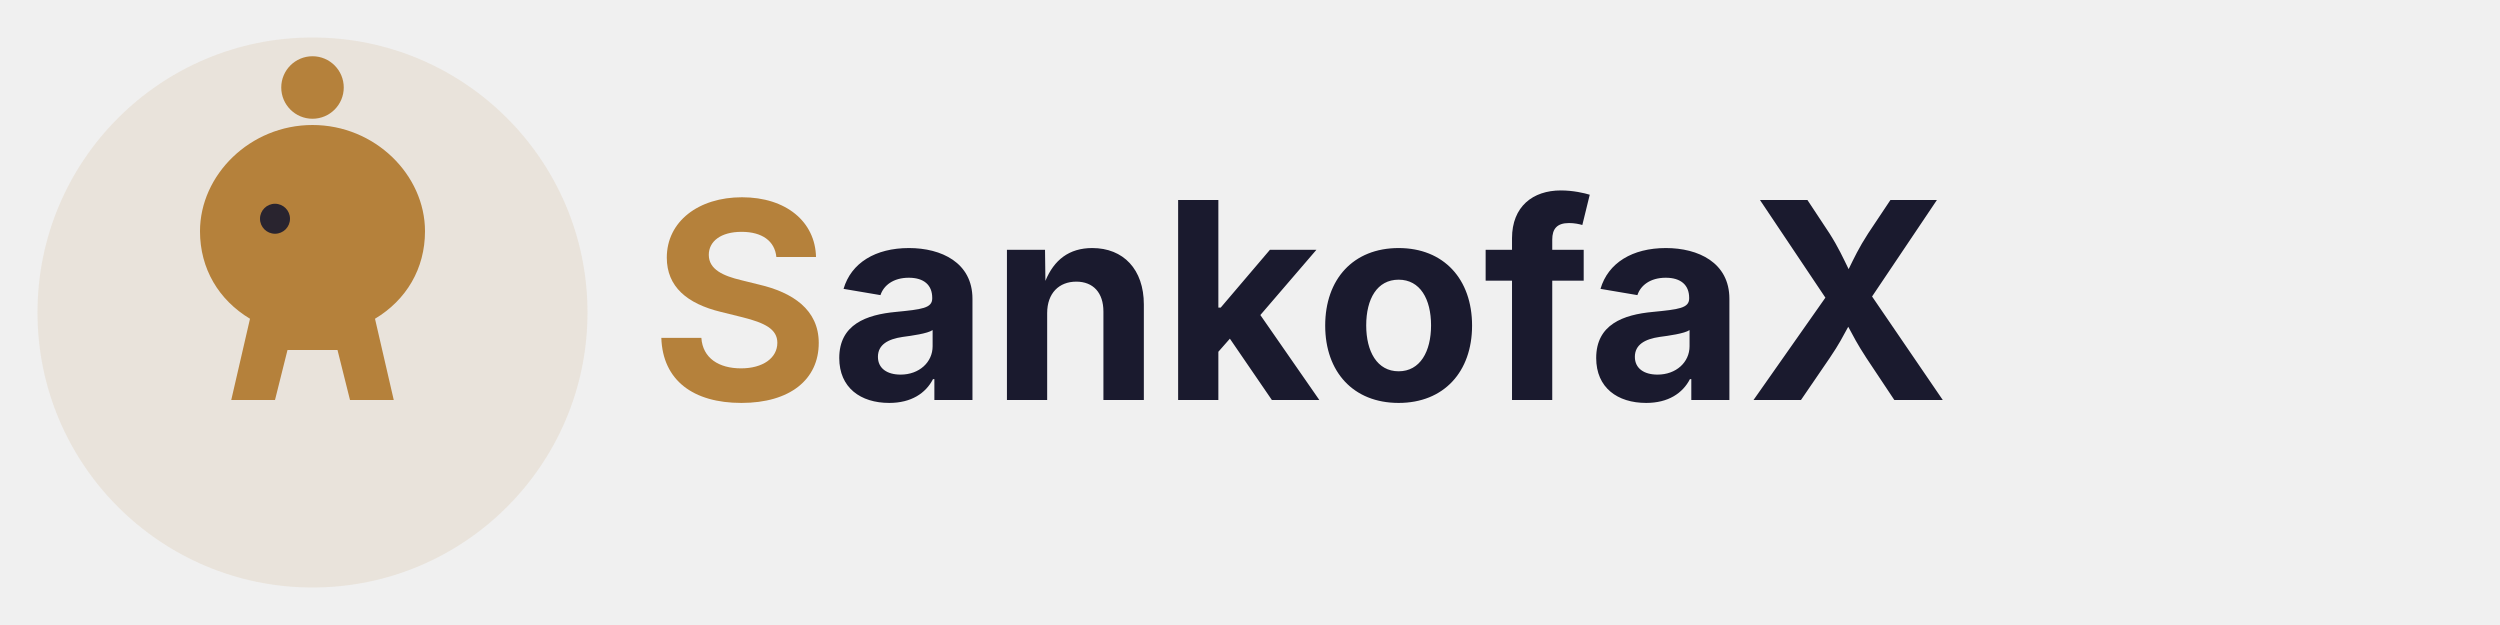
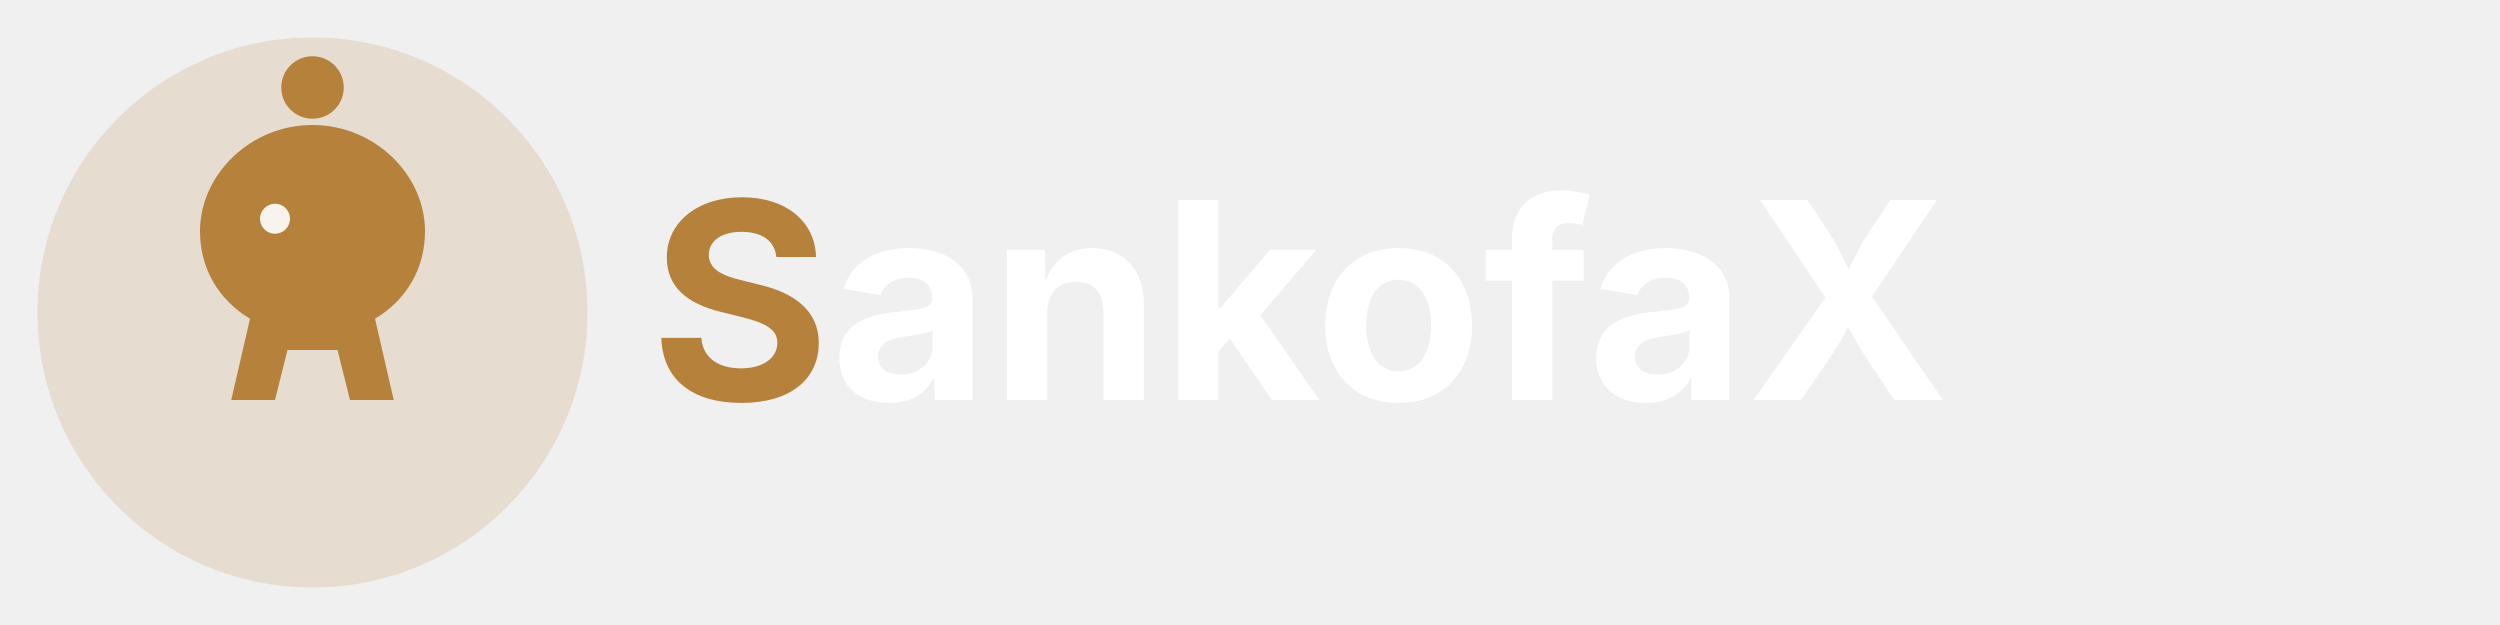
<svg xmlns="http://www.w3.org/2000/svg" viewBox="0 0 200 50">
-   <circle cx="25" cy="25" r="22" fill="#b5813b" opacity="0.12" />
+   <circle cx="25" cy="25" r="22" fill="#b5813b" opacity="0.18" />
  <circle cx="25" cy="7" r="2.5" fill="#b5813b" />
  <path d="M25 10C20 10 16 14 16 18.5C16 21.5 17.5 24 20 25.5L18.5 32H22L23 28H27L28 32H31.5L30 25.5C32.5 24 34 21.5 34 18.5C34 14 30 10 25 10Z" fill="#b5813b" />
-   <circle cx="22" cy="17.5" r="1.2" fill="#1a1a2e" opacity="0.9" />
-   <text x="52" y="32" font-family="system-ui, -apple-system, sans-serif" font-size="22" font-weight="700" fill="#1a1a2e">
+   <circle cx="22" cy="17.5" r="1.2" fill="white" opacity="0.9" />
+   <text x="52" y="32" font-family="system-ui, -apple-system, sans-serif" font-size="22" font-weight="700" fill="#ffffff">
    <tspan fill="#b5813b">S</tspan>ankofaX
  </text>
</svg>
